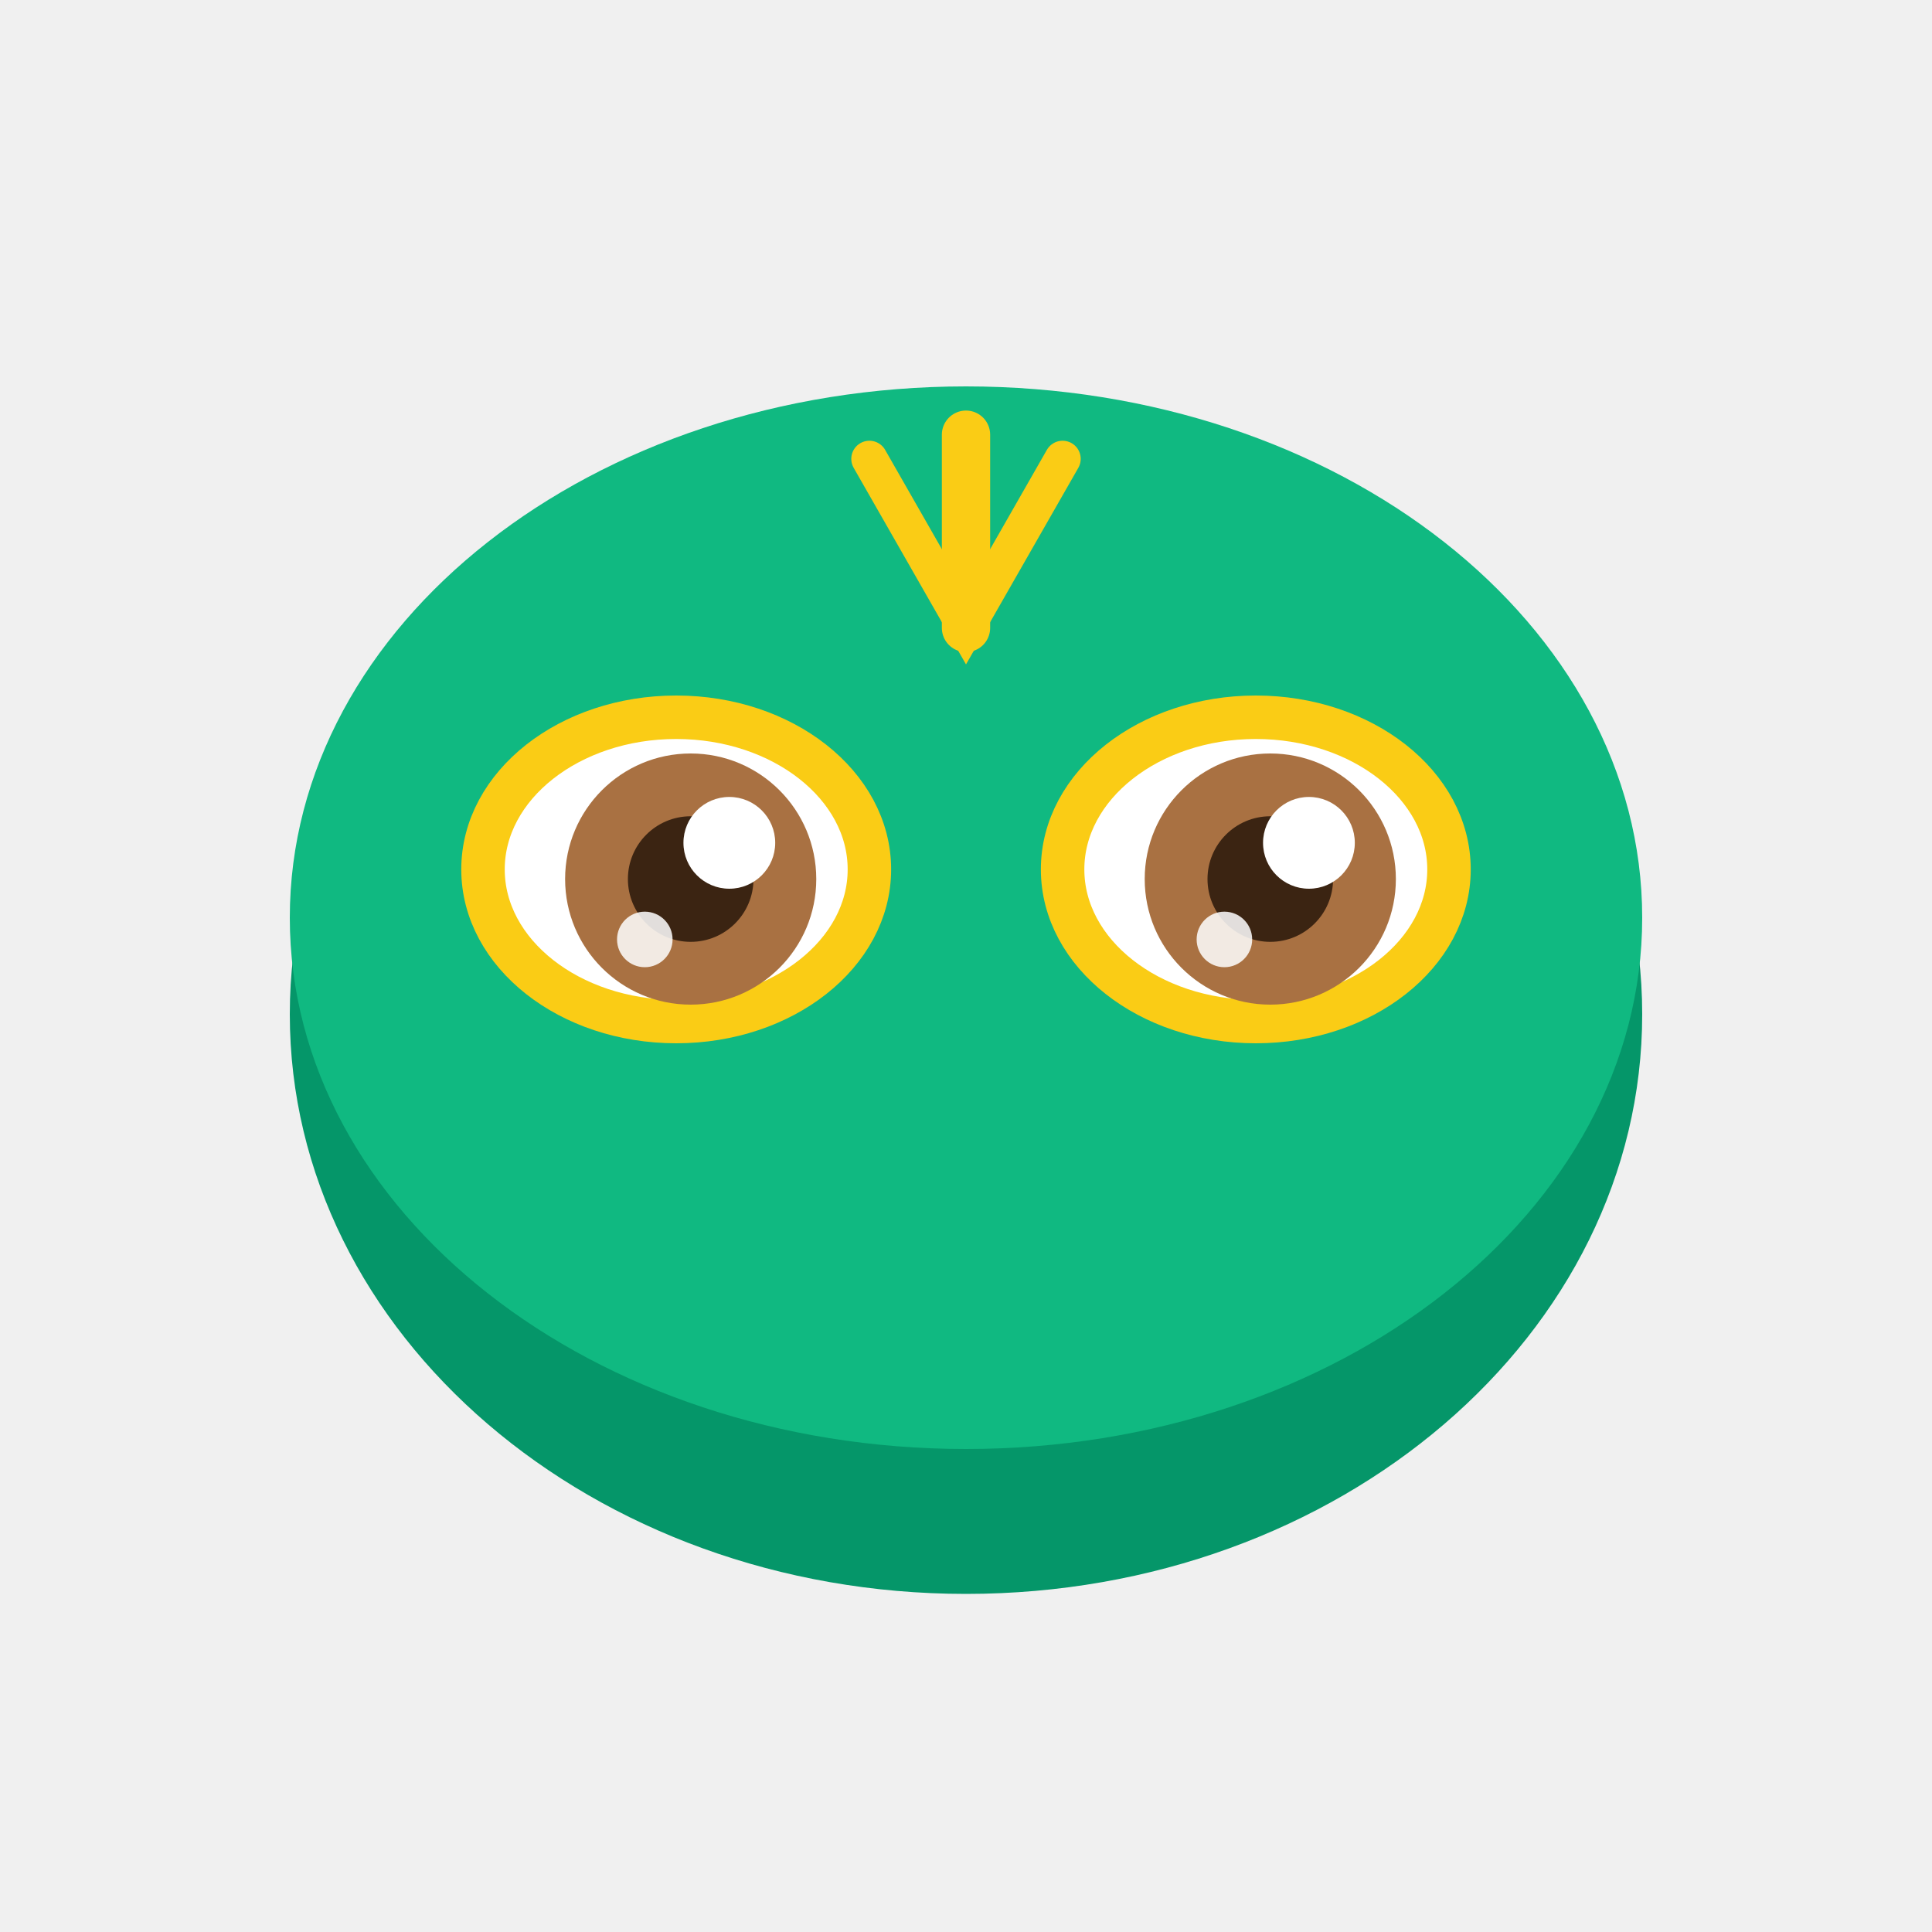
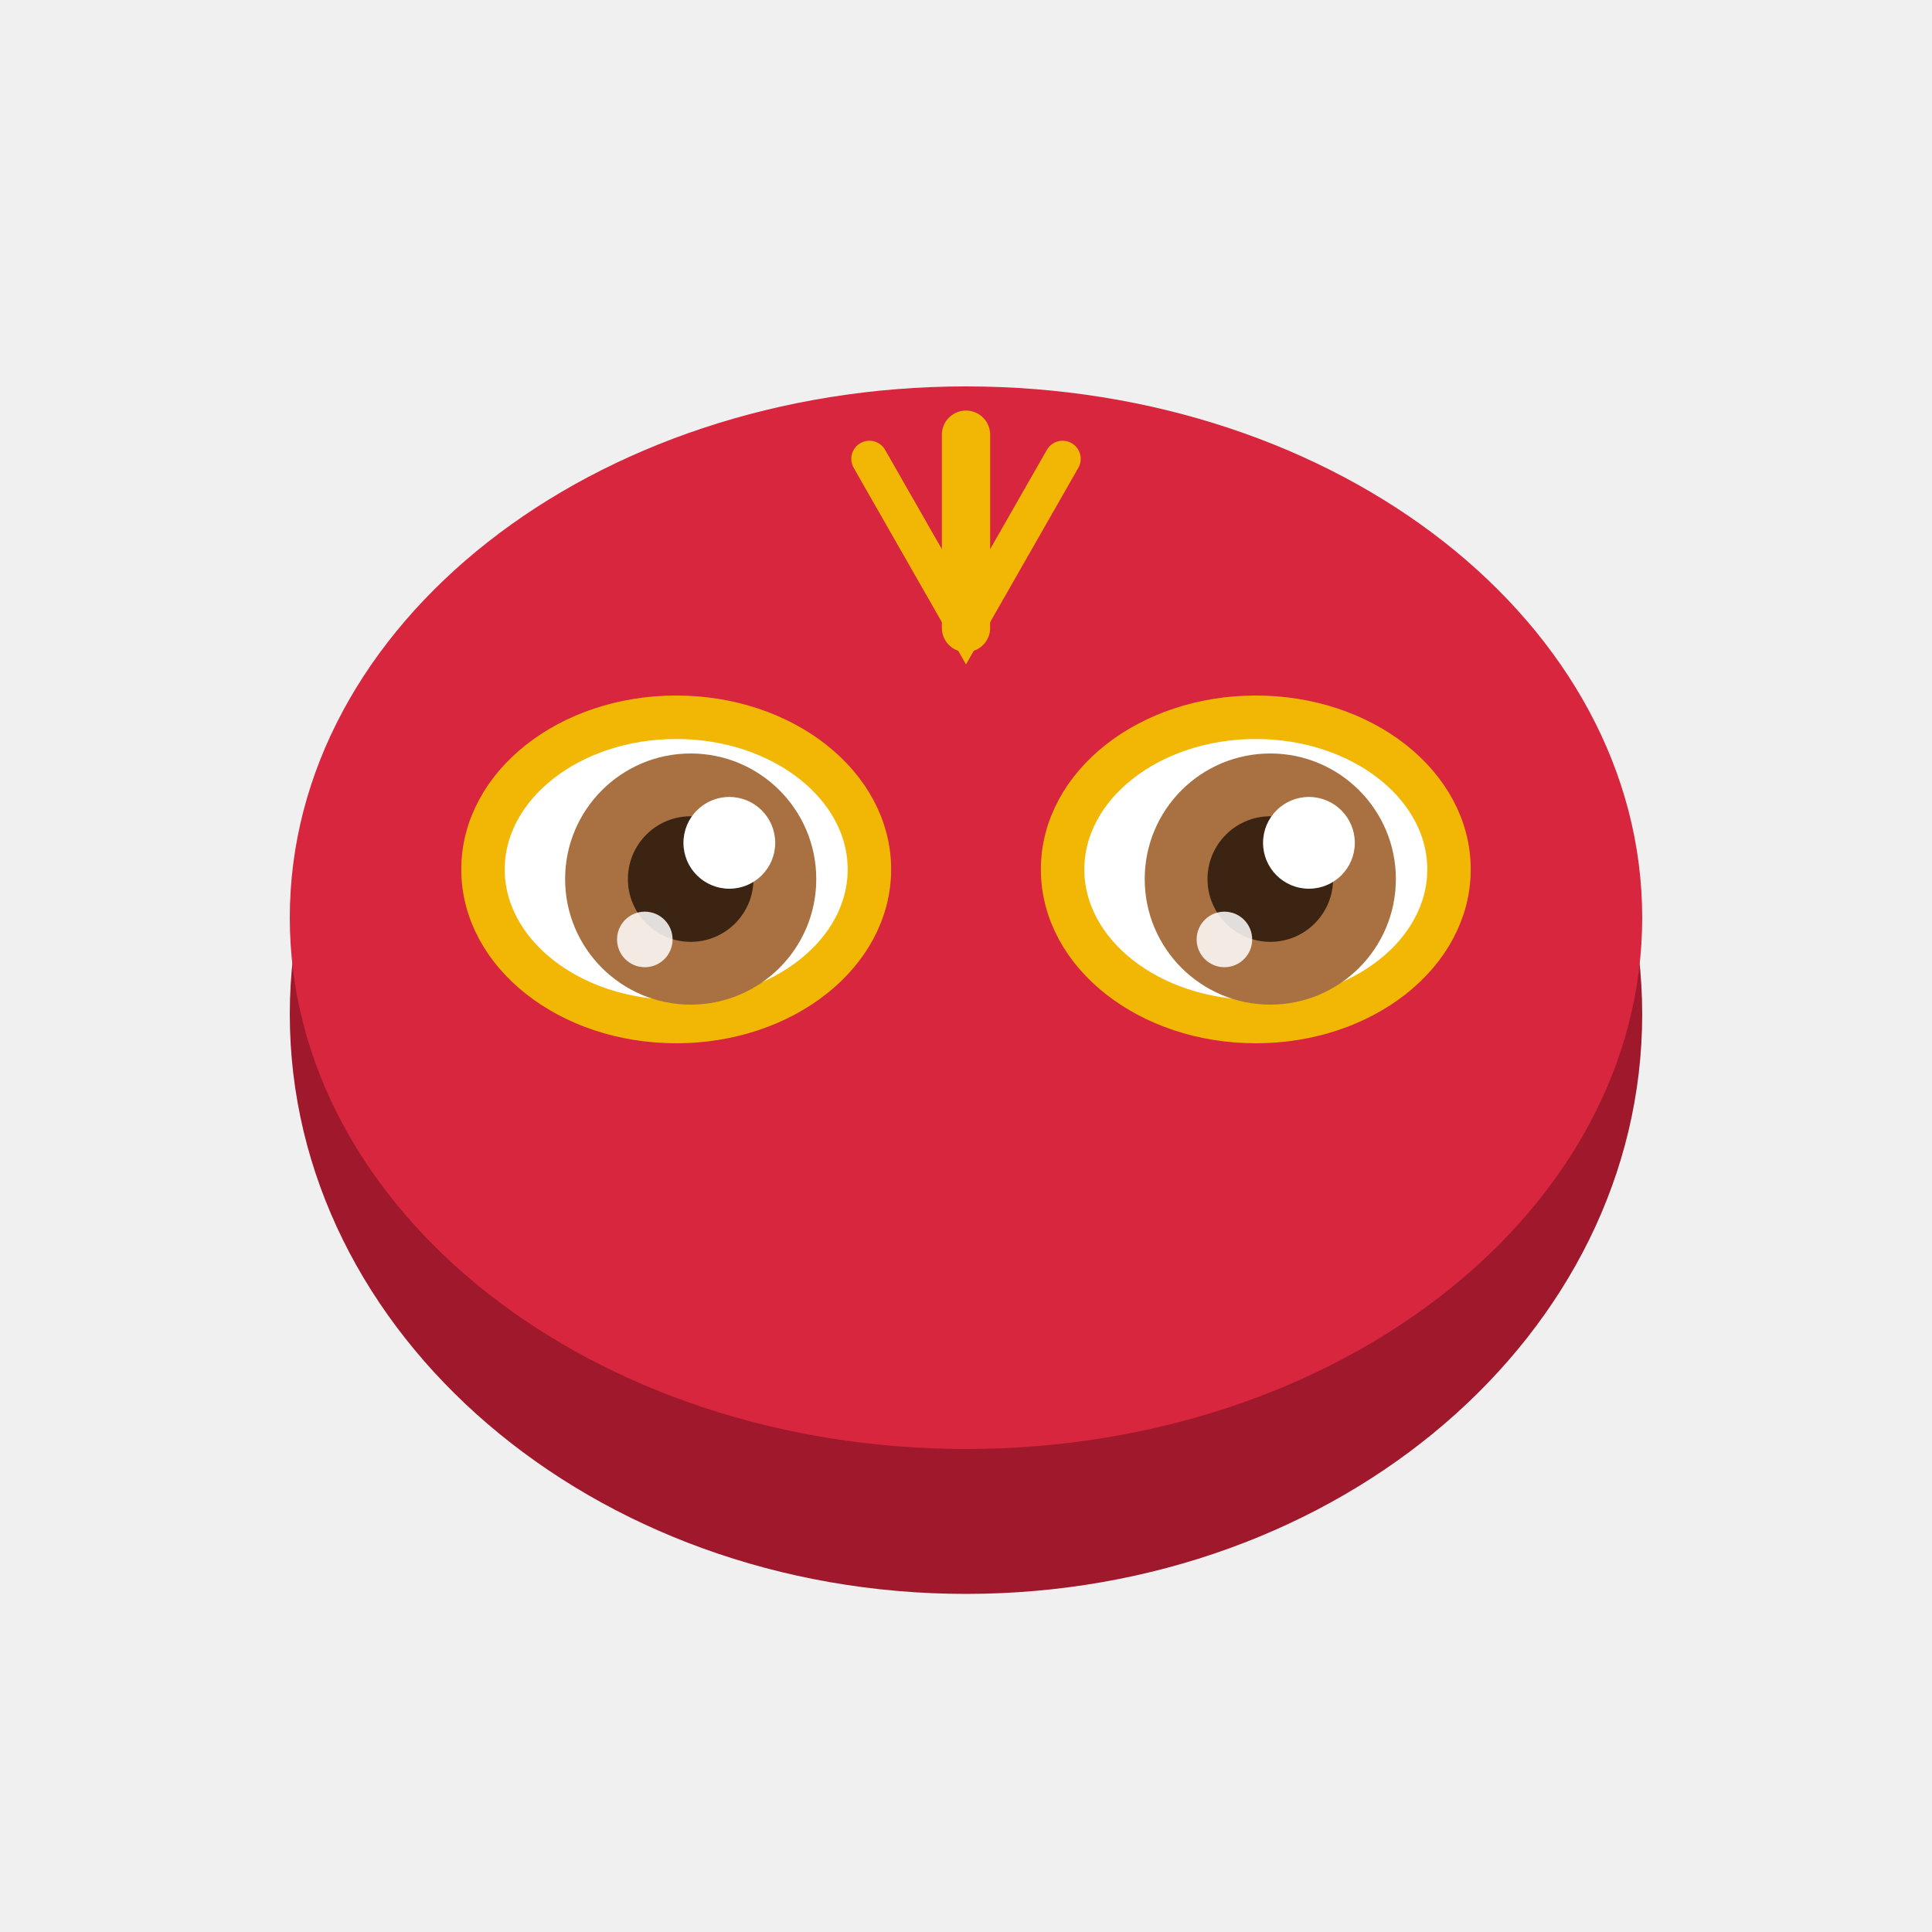
<svg xmlns="http://www.w3.org/2000/svg" viewBox="0 0 80 80">
-   <ellipse cx="40" cy="42" rx="28" ry="24" fill="#059669" />
-   <ellipse cx="40" cy="38" rx="28" ry="22" fill="#10b981" />
-   <ellipse cx="28" cy="36" rx="8" ry="6.3" fill="#ffffff" stroke="#facc15" stroke-width="1.8" />
-   <ellipse cx="52" cy="36" rx="8" ry="6.3" fill="#ffffff" stroke="#facc15" stroke-width="1.8" />
+   <ellipse cx="40" cy="42" rx="28" ry="24" fill="#a0182c" />
+   <ellipse cx="40" cy="38" rx="28" ry="22" fill="#d7263d" />
+   <ellipse cx="28" cy="36" rx="8" ry="6.3" fill="#ffffff" stroke="#f2b705" stroke-width="1.8" />
+   <ellipse cx="52" cy="36" rx="8" ry="6.3" fill="#ffffff" stroke="#f2b705" stroke-width="1.8" />
  <circle cx="28.6" cy="36.4" r="5.2" fill="#a97142" />
  <circle cx="52.6" cy="36.4" r="5.2" fill="#a97142" />
  <circle cx="28.6" cy="36.4" r="2.6" fill="#3b2412" />
  <circle cx="52.6" cy="36.4" r="2.6" fill="#3b2412" />
  <circle cx="30.2" cy="34.9" r="1.9" fill="#ffffff" />
  <circle cx="54.2" cy="34.9" r="1.9" fill="#ffffff" />
  <circle cx="26.7" cy="38.9" r="1.15" fill="#ffffff" opacity="0.85" />
  <circle cx="50.7" cy="38.9" r="1.15" fill="#ffffff" opacity="0.85" />
-   <path d="M40 18 L40 26" stroke="#facc15" stroke-width="2" stroke-linecap="round" />
-   <path d="M36 19 L40 26 L44 19" stroke="#facc15" stroke-width="1.5" fill="none" stroke-linecap="round" />
+   <path d="M40 18 L40 26" stroke="#f2b705" stroke-width="2" stroke-linecap="round" />
+   <path d="M36 19 L40 26 L44 19" stroke="#f2b705" stroke-width="1.5" fill="none" stroke-linecap="round" />
</svg>
